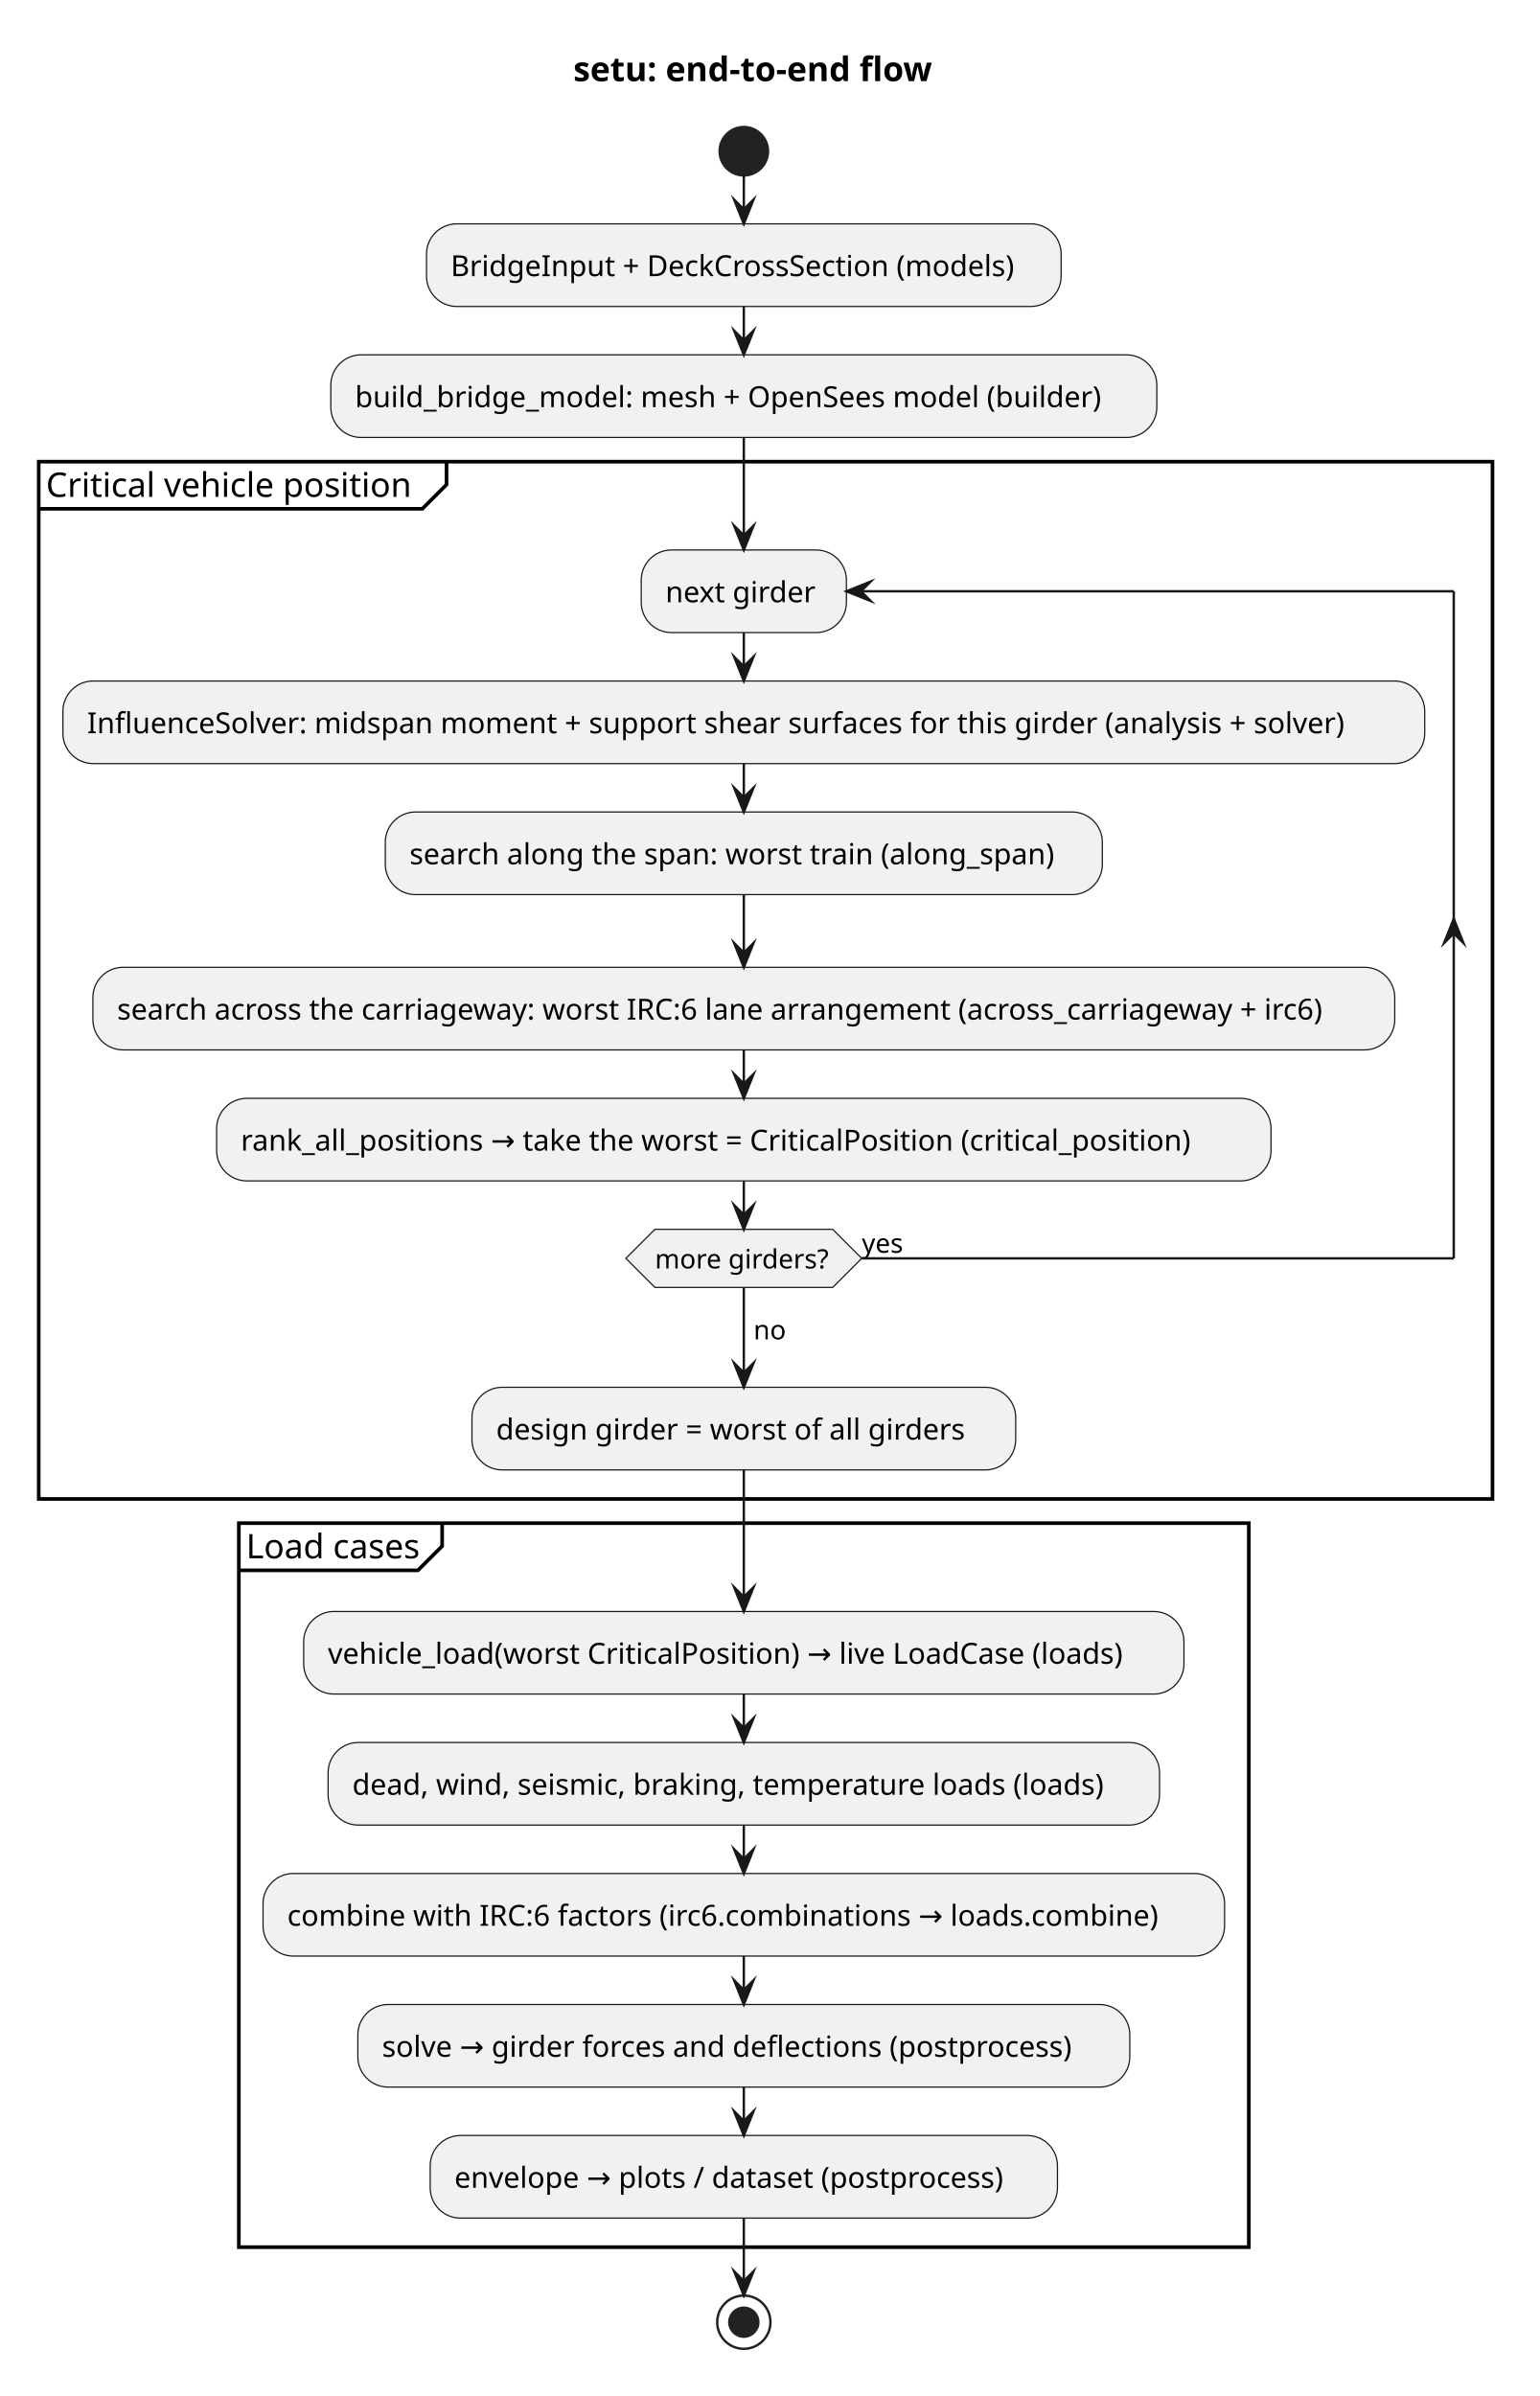
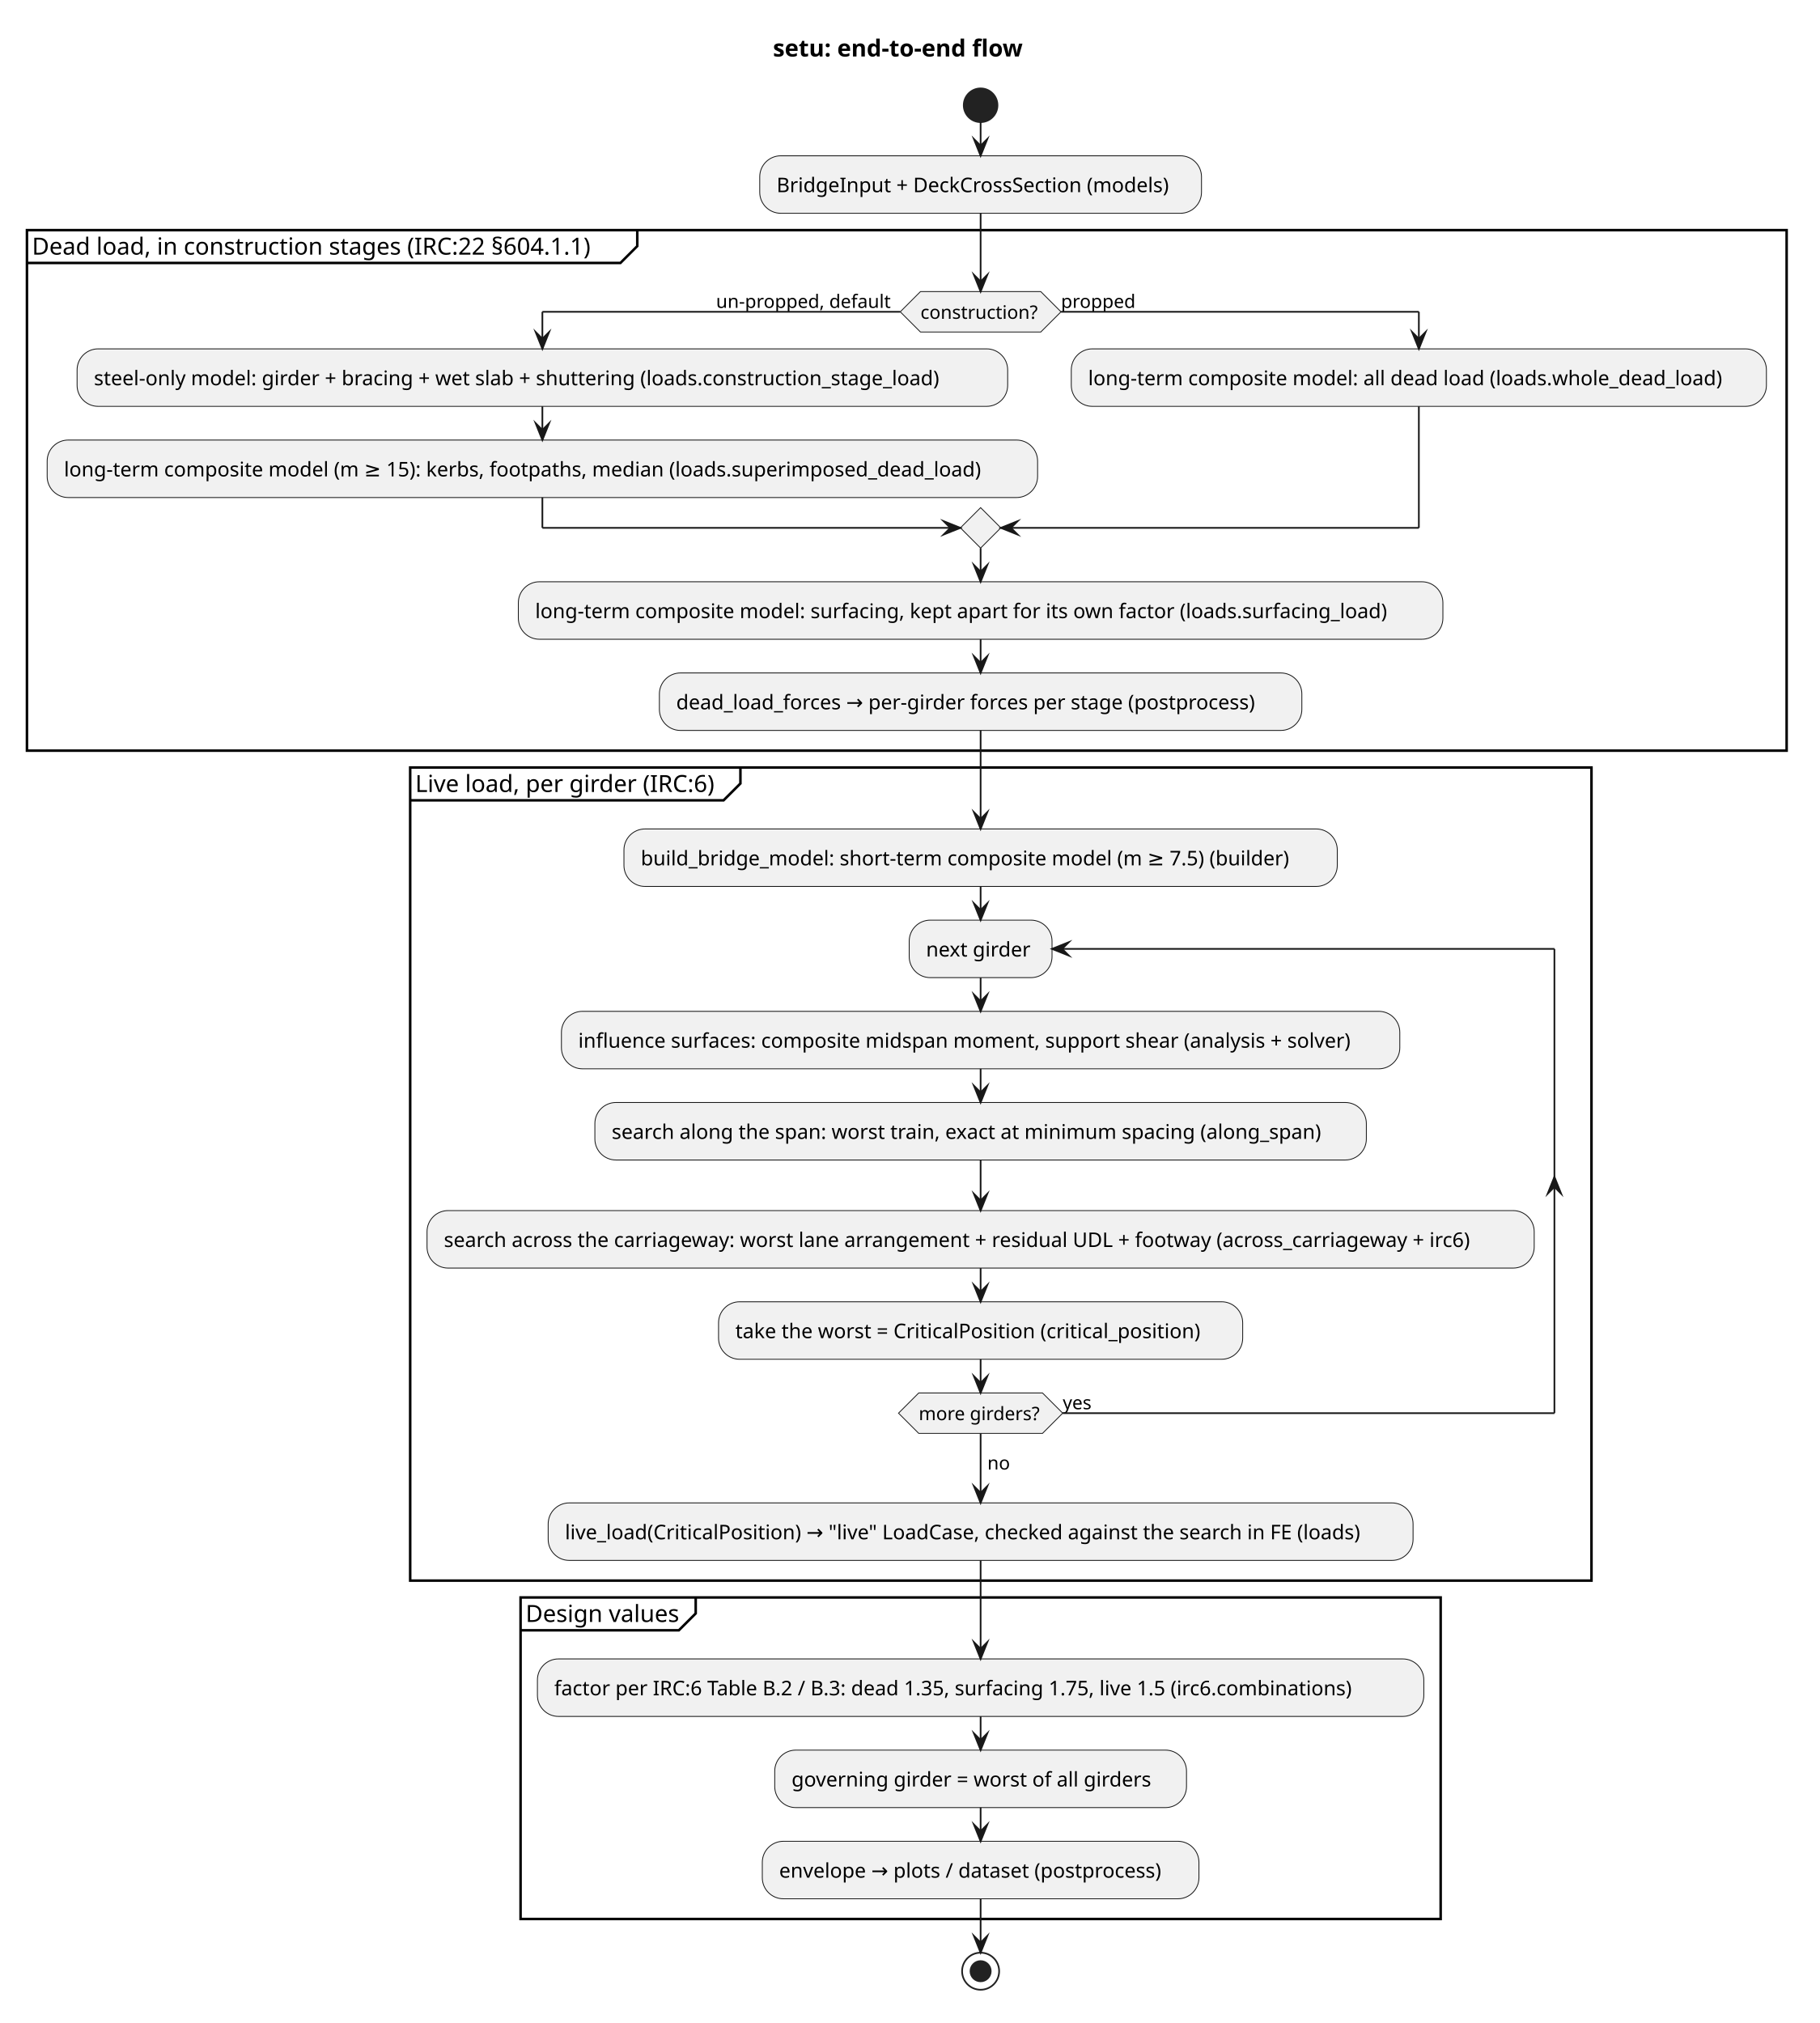
- <svg xmlns="http://www.w3.org/2000/svg" version="1.1" data-diagram-type="ACTIVITY" style="width:636px;height:990px;background:#FFFFFF;" width="636px" height="990px" viewBox="0 0 636 990" zoomAndPan="magnify" preserveAspectRatio="none" contentStyleType="text/css">
+ <svg xmlns="http://www.w3.org/2000/svg" version="1.1" data-diagram-type="ACTIVITY" style="width:1080px;height:1201px;background:#FFFFFF;" width="1080px" height="1201px" viewBox="0 0 1080 1201" zoomAndPan="magnify" preserveAspectRatio="none" contentStyleType="text/css">
  <defs />
  <g font-family="sans-serif" lengthAdjust="spacing">
    <g class="title" data-source-line="1">
-       <text x="236.919" y="33.535" fill="#000" font-size="14" textLength="160.897" font-weight="700">setu: end-to-end flow</text>
+       <text x="458.859" y="33.535" fill="#000" font-size="14" textLength="160.897" font-weight="700">setu: end-to-end flow</text>
    </g>
-     <ellipse cx="307.368" cy="62.488" rx="10" ry="10" fill="#222" style="stroke:#222;stroke-width:1;" />
-     <rect x="176.243" y="92.488" width="262.25" height="34.133" fill="#F1F1F1" style="stroke:#181818;stroke-width:0.5;" rx="12.5" ry="12.5" />
-     <text x="186.243" y="114.09" fill="#000" font-size="12" textLength="242.25">BridgeInput + DeckCrossSection (models)</text>
-     <rect x="136.704" y="146.621" width="341.328" height="34.133" fill="#F1F1F1" style="stroke:#181818;stroke-width:0.5;" rx="12.5" ry="12.5" />
-     <text x="146.704" y="168.223" fill="#000" font-size="12" textLength="321.328">build_bridge_model: mesh + OpenSees model (builder)</text>
-     <rect x="16" y="190.754" width="600.736" height="428.594" fill="none" style="stroke:#000;stroke-width:1.5;" />
-     <path d="M184.519,190.754 L184.519,200.242 L174.519,210.242 L16,210.242" style="stroke:#000;stroke-width:1.5;" fill="none" />
-     <text x="19" y="205.289" fill="#000" font-size="14" textLength="158.519">Critical vehicle position</text>
-     <rect x="26" y="281.375" width="562.736" height="34.133" fill="#F1F1F1" style="stroke:#181818;stroke-width:0.5;" rx="12.5" ry="12.5" />
-     <text x="36" y="302.977" fill="#000" font-size="12" textLength="542.736">InfluenceSolver: midspan moment + support shear surfaces for this girder (analysis + solver)</text>
-     <rect x="159.222" y="335.508" width="296.293" height="34.133" fill="#F1F1F1" style="stroke:#181818;stroke-width:0.5;" rx="12.5" ry="12.5" />
-     <text x="169.222" y="357.109" fill="#000" font-size="12" textLength="276.293">search along the span: worst train (along_span)</text>
-     <rect x="38.387" y="399.674" width="537.963" height="34.133" fill="#F1F1F1" style="stroke:#181818;stroke-width:0.5;" rx="12.5" ry="12.5" />
-     <text x="48.387" y="421.275" fill="#000" font-size="12" textLength="517.963">search across the carriageway: worst IRC:6 lane arrangement (across_carriageway + irc6)</text>
-     <rect x="89.513" y="453.807" width="435.711" height="34.133" fill="#F1F1F1" style="stroke:#181818;stroke-width:0.5;" rx="12.5" ry="12.5" />
-     <text x="99.513" y="475.408" fill="#000" font-size="12" textLength="415.711">rank_all_positions → take the worst = CriticalPosition (critical_position)</text>
-     <rect x="264.975" y="227.242" width="84.787" height="34.133" fill="#F1F1F1" style="stroke:#181818;stroke-width:0.5;" rx="12.5" ry="12.5" />
-     <text x="274.975" y="248.844" fill="#000" font-size="12" textLength="64.787">next girder</text>
-     <polygon points="270.63,507.939,344.106,507.939,356.106,519.939,344.106,531.939,270.63,531.939,258.63,519.939,270.63,507.939" fill="#F1F1F1" style="stroke:#181818;stroke-width:0.5;stroke-linejoin:miter;stroke-miterlimit:10;" />
-     <text x="270.63" y="524.097" fill="#000" font-size="11" textLength="73.477">more girders?</text>
-     <text x="356.106" y="517.619" fill="#000" font-size="11" textLength="17.483">yes</text>
-     <rect x="195.022" y="573.215" width="224.691" height="34.133" fill="#F1F1F1" style="stroke:#181818;stroke-width:0.5;" rx="12.5" ry="12.5" />
-     <text x="205.022" y="594.816" fill="#000" font-size="12" textLength="204.691">design girder = worst of all girders</text>
-     <rect x="98.696" y="629.348" width="417.344" height="299.152" fill="none" style="stroke:#000;stroke-width:1.5;" />
-     <path d="M182.709,629.348 L182.709,638.836 L172.709,648.836 L98.696,648.836" style="stroke:#000;stroke-width:1.5;" fill="none" />
-     <text x="101.696" y="643.883" fill="#000" font-size="14" textLength="74.013">Load cases</text>
-     <rect x="125.489" y="665.836" width="363.758" height="34.133" fill="#F1F1F1" style="stroke:#181818;stroke-width:0.5;" rx="12.5" ry="12.5" />
-     <text x="135.489" y="687.438" fill="#000" font-size="12" textLength="343.758">vehicle_load(worst CriticalPosition) → live LoadCase (loads)</text>
-     <rect x="135.582" y="719.969" width="343.572" height="34.133" fill="#F1F1F1" style="stroke:#181818;stroke-width:0.5;" rx="12.5" ry="12.5" />
-     <text x="145.582" y="741.57" fill="#000" font-size="12" textLength="323.572">dead, wind, seismic, braking, temperature loads (loads)</text>
-     <rect x="108.696" y="774.102" width="397.344" height="34.133" fill="#F1F1F1" style="stroke:#181818;stroke-width:0.5;" rx="12.5" ry="12.5" />
-     <text x="118.696" y="795.703" fill="#000" font-size="12" textLength="377.344">combine with IRC:6 factors (irc6.combinations → loads.combine)</text>
-     <rect x="147.872" y="828.234" width="318.992" height="34.133" fill="#F1F1F1" style="stroke:#181818;stroke-width:0.5;" rx="12.5" ry="12.5" />
-     <text x="157.872" y="849.836" fill="#000" font-size="12" textLength="298.992">solve → girder forces and deflections (postprocess)</text>
-     <rect x="177.767" y="882.367" width="259.203" height="34.133" fill="#F1F1F1" style="stroke:#181818;stroke-width:0.5;" rx="12.5" ry="12.5" />
-     <text x="187.767" y="903.969" fill="#000" font-size="12" textLength="239.203">envelope → plots / dataset (postprocess)</text>
-     <ellipse cx="307.368" cy="959.5" rx="11" ry="11" fill="none" style="stroke:#222;stroke-width:1;" />
-     <ellipse cx="307.368" cy="959.5" rx="6" ry="6" fill="#222" style="stroke:#222;stroke-width:1;" />
-     <line x1="307.368" y1="72.488" x2="307.368" y2="92.488" style="stroke:#181818;stroke-width:1;" />
-     <polygon points="303.368,82.488,307.368,92.488,311.368,82.488,307.368,86.488" fill="#181818" style="stroke:#181818;stroke-width:1;stroke-linejoin:miter;stroke-miterlimit:10;" />
-     <line x1="307.368" y1="126.621" x2="307.368" y2="146.621" style="stroke:#181818;stroke-width:1;" />
-     <polygon points="303.368,136.621,307.368,146.621,311.368,136.621,307.368,140.621" fill="#181818" style="stroke:#181818;stroke-width:1;stroke-linejoin:miter;stroke-miterlimit:10;" />
-     <line x1="307.368" y1="315.508" x2="307.368" y2="335.508" style="stroke:#181818;stroke-width:1;" />
-     <polygon points="303.368,325.508,307.368,335.508,311.368,325.508,307.368,329.508" fill="#181818" style="stroke:#181818;stroke-width:1;stroke-linejoin:miter;stroke-miterlimit:10;" />
-     <line x1="307.368" y1="369.641" x2="307.368" y2="399.674" style="stroke:#181818;stroke-width:1;" />
-     <polygon points="303.368,389.674,307.368,399.674,311.368,389.674,307.368,393.674" fill="#181818" style="stroke:#181818;stroke-width:1;stroke-linejoin:miter;stroke-miterlimit:10;" />
-     <line x1="307.368" y1="433.807" x2="307.368" y2="453.807" style="stroke:#181818;stroke-width:1;" />
-     <polygon points="303.368,443.807,307.368,453.807,311.368,443.807,307.368,447.807" fill="#181818" style="stroke:#181818;stroke-width:1;stroke-linejoin:miter;stroke-miterlimit:10;" />
-     <line x1="307.368" y1="261.375" x2="307.368" y2="281.375" style="stroke:#181818;stroke-width:1;" />
-     <polygon points="303.368,271.375,307.368,281.375,311.368,271.375,307.368,275.375" fill="#181818" style="stroke:#181818;stroke-width:1;stroke-linejoin:miter;stroke-miterlimit:10;" />
-     <line x1="356.106" y1="519.939" x2="600.736" y2="519.939" style="stroke:#181818;stroke-width:1;" />
-     <polygon points="596.736,389.641,600.736,379.641,604.736,389.641,600.736,385.641" fill="#181818" style="stroke:#181818;stroke-width:1;stroke-linejoin:miter;stroke-miterlimit:10;" />
-     <line x1="600.736" y1="244.309" x2="600.736" y2="519.939" style="stroke:#181818;stroke-width:1;" />
-     <line x1="600.736" y1="244.309" x2="349.762" y2="244.309" style="stroke:#181818;stroke-width:1;" />
-     <polygon points="359.762,240.309,349.762,244.309,359.762,248.309,355.762,244.309" fill="#181818" style="stroke:#181818;stroke-width:1;stroke-linejoin:miter;stroke-miterlimit:10;" />
-     <line x1="307.368" y1="487.939" x2="307.368" y2="507.939" style="stroke:#181818;stroke-width:1;" />
-     <polygon points="303.368,497.939,307.368,507.939,311.368,497.939,307.368,501.939" fill="#181818" style="stroke:#181818;stroke-width:1;stroke-linejoin:miter;stroke-miterlimit:10;" />
-     <line x1="307.368" y1="531.939" x2="307.368" y2="573.215" style="stroke:#181818;stroke-width:1;" />
-     <polygon points="303.368,563.215,307.368,573.215,311.368,563.215,307.368,567.215" fill="#181818" style="stroke:#181818;stroke-width:1;stroke-linejoin:miter;stroke-miterlimit:10;" />
-     <text x="311.368" y="553.395" fill="#000" font-size="11" textLength="13.583">no</text>
-     <line x1="307.368" y1="180.754" x2="307.368" y2="227.242" style="stroke:#181818;stroke-width:1;" />
-     <polygon points="303.368,217.242,307.368,227.242,311.368,217.242,307.368,221.242" fill="#181818" style="stroke:#181818;stroke-width:1;stroke-linejoin:miter;stroke-miterlimit:10;" />
-     <line x1="307.368" y1="699.969" x2="307.368" y2="719.969" style="stroke:#181818;stroke-width:1;" />
-     <polygon points="303.368,709.969,307.368,719.969,311.368,709.969,307.368,713.969" fill="#181818" style="stroke:#181818;stroke-width:1;stroke-linejoin:miter;stroke-miterlimit:10;" />
-     <line x1="307.368" y1="754.102" x2="307.368" y2="774.102" style="stroke:#181818;stroke-width:1;" />
-     <polygon points="303.368,764.102,307.368,774.102,311.368,764.102,307.368,768.102" fill="#181818" style="stroke:#181818;stroke-width:1;stroke-linejoin:miter;stroke-miterlimit:10;" />
-     <line x1="307.368" y1="808.234" x2="307.368" y2="828.234" style="stroke:#181818;stroke-width:1;" />
-     <polygon points="303.368,818.234,307.368,828.234,311.368,818.234,307.368,822.234" fill="#181818" style="stroke:#181818;stroke-width:1;stroke-linejoin:miter;stroke-miterlimit:10;" />
-     <line x1="307.368" y1="862.367" x2="307.368" y2="882.367" style="stroke:#181818;stroke-width:1;" />
-     <polygon points="303.368,872.367,307.368,882.367,311.368,872.367,307.368,876.367" fill="#181818" style="stroke:#181818;stroke-width:1;stroke-linejoin:miter;stroke-miterlimit:10;" />
-     <line x1="307.368" y1="607.348" x2="307.368" y2="665.836" style="stroke:#181818;stroke-width:1;" />
-     <polygon points="303.368,655.836,307.368,665.836,311.368,655.836,307.368,659.836" fill="#181818" style="stroke:#181818;stroke-width:1;stroke-linejoin:miter;stroke-miterlimit:10;" />
-     <line x1="307.368" y1="916.5" x2="307.368" y2="948.5" style="stroke:#181818;stroke-width:1;" />
-     <polygon points="303.368,938.5,307.368,948.5,311.368,938.5,307.368,942.5" fill="#181818" style="stroke:#181818;stroke-width:1;stroke-linejoin:miter;stroke-miterlimit:10;" />
+     <ellipse cx="582.131" cy="62.488" rx="10" ry="10" fill="#222" style="stroke:#222;stroke-width:1;" />
+     <rect x="451.006" y="92.488" width="262.25" height="34.133" fill="#F1F1F1" style="stroke:#181818;stroke-width:0.5;" rx="12.5" ry="12.5" />
+     <text x="461.006" y="114.09" fill="#000" font-size="12" textLength="242.25">BridgeInput + DeckCrossSection (models)</text>
+     <rect x="16" y="136.621" width="1044.615" height="309.02" fill="none" style="stroke:#000;stroke-width:1.5;" />
+     <path d="M378.311,136.621 L378.311,146.109 L368.311,156.109 L16,156.109" style="stroke:#000;stroke-width:1.5;" fill="none" />
+     <text x="19" y="151.156" fill="#000" font-size="14" textLength="352.311">Dead load, in construction stages (IRC:22 §604.1.1)</text>
+     <polygon points="546.422,173.109,617.841,173.109,629.841,185.109,617.841,197.109,546.422,197.109,534.422,185.109,546.422,173.109" fill="#F1F1F1" style="stroke:#181818;stroke-width:0.5;stroke-linejoin:miter;stroke-miterlimit:10;" />
+     <text x="546.422" y="189.267" fill="#000" font-size="11" textLength="71.419">construction?</text>
+     <text x="425.072" y="182.789" fill="#000" font-size="11" textLength="109.35">un-propped, default</text>
+     <text x="629.841" y="182.789" fill="#000" font-size="11" textLength="45.08">propped</text>
+     <rect x="45.763" y="207.109" width="552.43" height="34.133" fill="#F1F1F1" style="stroke:#181818;stroke-width:0.5;" rx="12.5" ry="12.5" />
+     <text x="55.763" y="228.711" fill="#000" font-size="12" textLength="532.43">steel-only model: girder + bracing + wet slab + shuttering (loads.construction_stage_load)</text>
+     <rect x="28" y="261.242" width="587.955" height="34.133" fill="#F1F1F1" style="stroke:#181818;stroke-width:0.5;" rx="12.5" ry="12.5" />
+     <text x="38" y="282.844" fill="#000" font-size="12" textLength="567.955">long-term composite model (m ≥ 15): kerbs, footpaths, median (loads.superimposed_dead_load)</text>
+     <rect x="635.955" y="207.109" width="412.66" height="34.133" fill="#F1F1F1" style="stroke:#181818;stroke-width:0.5;" rx="12.5" ry="12.5" />
+     <text x="645.955" y="228.711" fill="#000" font-size="12" textLength="392.66">long-term composite model: all dead load (loads.whole_dead_load)</text>
+     <polygon points="582.131,301.375,594.131,313.375,582.131,325.375,570.131,313.375,582.131,301.375" fill="#F1F1F1" style="stroke:#181818;stroke-width:0.5;stroke-linejoin:miter;stroke-miterlimit:10;" />
+     <rect x="307.704" y="345.375" width="548.855" height="34.133" fill="#F1F1F1" style="stroke:#181818;stroke-width:0.5;" rx="12.5" ry="12.5" />
+     <text x="317.704" y="366.977" fill="#000" font-size="12" textLength="528.855">long-term composite model: surfacing, kept apart for its own factor (loads.surfacing_load)</text>
+     <rect x="391.437" y="399.508" width="381.389" height="34.133" fill="#F1F1F1" style="stroke:#181818;stroke-width:0.5;" rx="12.5" ry="12.5" />
+     <text x="401.437" y="421.109" fill="#000" font-size="12" textLength="361.389">dead_load_forces → per-girder forces per stage (postprocess)</text>
+     <rect x="243.501" y="455.641" width="701.26" height="482.727" fill="none" style="stroke:#000;stroke-width:1.5;" />
+     <path d="M439.542,455.641 L439.542,465.129 L429.542,475.129 L243.501,475.129" style="stroke:#000;stroke-width:1.5;" fill="none" />
+     <text x="246.501" y="470.176" fill="#000" font-size="14" textLength="186.04">Live load, per girder (IRC:6)</text>
+     <rect x="370.399" y="492.129" width="423.465" height="34.133" fill="#F1F1F1" style="stroke:#181818;stroke-width:0.5;" rx="12.5" ry="12.5" />
+     <text x="380.399" y="513.73" fill="#000" font-size="12" textLength="403.465">build_bridge_model: short-term composite model (m ≥ 7.5) (builder)</text>
+     <rect x="333.289" y="600.395" width="497.686" height="34.133" fill="#F1F1F1" style="stroke:#181818;stroke-width:0.5;" rx="12.5" ry="12.5" />
+     <text x="343.289" y="621.996" fill="#000" font-size="12" textLength="477.686">influence surfaces: composite midspan moment, support shear (analysis + solver)</text>
+     <rect x="353.14" y="654.527" width="457.982" height="34.133" fill="#F1F1F1" style="stroke:#181818;stroke-width:0.5;" rx="12.5" ry="12.5" />
+     <text x="363.14" y="676.129" fill="#000" font-size="12" textLength="437.982">search along the span: worst train, exact at minimum spacing (along_span)</text>
+     <rect x="253.501" y="718.693" width="657.26" height="34.133" fill="#F1F1F1" style="stroke:#181818;stroke-width:0.5;" rx="12.5" ry="12.5" />
+     <text x="263.501" y="740.295" fill="#000" font-size="12" textLength="637.26">search across the carriageway: worst lane arrangement + residual UDL + footway (across_carriageway + irc6)</text>
+     <rect x="426.555" y="772.826" width="311.152" height="34.133" fill="#F1F1F1" style="stroke:#181818;stroke-width:0.5;" rx="12.5" ry="12.5" />
+     <text x="436.555" y="794.428" fill="#000" font-size="12" textLength="291.152">take the worst = CriticalPosition (critical_position)</text>
+     <rect x="539.738" y="546.262" width="84.787" height="34.133" fill="#F1F1F1" style="stroke:#181818;stroke-width:0.5;" rx="12.5" ry="12.5" />
+     <text x="549.738" y="567.863" fill="#000" font-size="12" textLength="64.787">next girder</text>
+     <polygon points="545.393,826.959,618.87,826.959,630.87,838.959,618.87,850.959,545.393,850.959,533.393,838.959,545.393,826.959" fill="#F1F1F1" style="stroke:#181818;stroke-width:0.5;stroke-linejoin:miter;stroke-miterlimit:10;" />
+     <text x="545.393" y="843.116" fill="#000" font-size="11" textLength="73.477">more girders?</text>
+     <text x="630.87" y="836.639" fill="#000" font-size="11" textLength="17.483">yes</text>
+     <rect x="325.414" y="892.234" width="513.436" height="34.133" fill="#F1F1F1" style="stroke:#181818;stroke-width:0.5;" rx="12.5" ry="12.5" />
+     <text x="335.414" y="913.836" fill="#000" font-size="12" textLength="493.436">live_load(CriticalPosition) → "live" LoadCase, checked against the search in FE (loads)</text>
+     <rect x="309.03" y="948.367" width="546.203" height="190.887" fill="none" style="stroke:#000;stroke-width:1.5;" />
+     <path d="M412.997,948.367 L412.997,957.855 L402.997,967.855 L309.03,967.855" style="stroke:#000;stroke-width:1.5;" fill="none" />
+     <text x="312.03" y="962.902" fill="#000" font-size="14" textLength="93.967">Design values</text>
+     <rect x="319.03" y="984.855" width="526.203" height="34.133" fill="#F1F1F1" style="stroke:#181818;stroke-width:0.5;" rx="12.5" ry="12.5" />
+     <text x="329.03" y="1006.457" fill="#000" font-size="12" textLength="506.203">factor per IRC:6 Table B.2 / B.3: dead 1.35, surfacing 1.75, live 1.5 (irc6.combinations)</text>
+     <rect x="459.91" y="1038.988" width="244.443" height="34.133" fill="#F1F1F1" style="stroke:#181818;stroke-width:0.5;" rx="12.5" ry="12.5" />
+     <text x="469.91" y="1060.59" fill="#000" font-size="12" textLength="224.443">governing girder = worst of all girders</text>
+     <rect x="452.53" y="1093.121" width="259.203" height="34.133" fill="#F1F1F1" style="stroke:#181818;stroke-width:0.5;" rx="12.5" ry="12.5" />
+     <text x="462.53" y="1114.723" fill="#000" font-size="12" textLength="239.203">envelope → plots / dataset (postprocess)</text>
+     <ellipse cx="582.131" cy="1170.254" rx="11" ry="11" fill="none" style="stroke:#222;stroke-width:1;" />
+     <ellipse cx="582.131" cy="1170.254" rx="6" ry="6" fill="#222" style="stroke:#222;stroke-width:1;" />
+     <line x1="582.131" y1="72.488" x2="582.131" y2="92.488" style="stroke:#181818;stroke-width:1;" />
+     <polygon points="578.131,82.488,582.131,92.488,586.131,82.488,582.131,86.488" fill="#181818" style="stroke:#181818;stroke-width:1;stroke-linejoin:miter;stroke-miterlimit:10;" />
+     <line x1="321.978" y1="241.242" x2="321.978" y2="261.242" style="stroke:#181818;stroke-width:1;" />
+     <polygon points="317.978,251.242,321.978,261.242,325.978,251.242,321.978,255.242" fill="#181818" style="stroke:#181818;stroke-width:1;stroke-linejoin:miter;stroke-miterlimit:10;" />
+     <line x1="534.422" y1="185.109" x2="321.978" y2="185.109" style="stroke:#181818;stroke-width:1;" />
+     <line x1="321.978" y1="185.109" x2="321.978" y2="207.109" style="stroke:#181818;stroke-width:1;" />
+     <polygon points="317.978,197.109,321.978,207.109,325.978,197.109,321.978,201.109" fill="#181818" style="stroke:#181818;stroke-width:1;stroke-linejoin:miter;stroke-miterlimit:10;" />
+     <line x1="629.841" y1="185.109" x2="842.285" y2="185.109" style="stroke:#181818;stroke-width:1;" />
+     <line x1="842.285" y1="185.109" x2="842.285" y2="207.109" style="stroke:#181818;stroke-width:1;" />
+     <polygon points="838.285,197.109,842.285,207.109,846.285,197.109,842.285,201.109" fill="#181818" style="stroke:#181818;stroke-width:1;stroke-linejoin:miter;stroke-miterlimit:10;" />
+     <line x1="321.978" y1="295.375" x2="321.978" y2="313.375" style="stroke:#181818;stroke-width:1;" />
+     <line x1="321.978" y1="313.375" x2="570.131" y2="313.375" style="stroke:#181818;stroke-width:1;" />
+     <polygon points="560.131,309.375,570.131,313.375,560.131,317.375,564.131,313.375" fill="#181818" style="stroke:#181818;stroke-width:1;stroke-linejoin:miter;stroke-miterlimit:10;" />
+     <line x1="842.285" y1="241.242" x2="842.285" y2="313.375" style="stroke:#181818;stroke-width:1;" />
+     <line x1="842.285" y1="313.375" x2="594.131" y2="313.375" style="stroke:#181818;stroke-width:1;" />
+     <polygon points="604.131,309.375,594.131,313.375,604.131,317.375,600.131,313.375" fill="#181818" style="stroke:#181818;stroke-width:1;stroke-linejoin:miter;stroke-miterlimit:10;" />
+     <line x1="582.131" y1="325.375" x2="582.131" y2="345.375" style="stroke:#181818;stroke-width:1;" />
+     <polygon points="578.131,335.375,582.131,345.375,586.131,335.375,582.131,339.375" fill="#181818" style="stroke:#181818;stroke-width:1;stroke-linejoin:miter;stroke-miterlimit:10;" />
+     <line x1="582.131" y1="379.508" x2="582.131" y2="399.508" style="stroke:#181818;stroke-width:1;" />
+     <polygon points="578.131,389.508,582.131,399.508,586.131,389.508,582.131,393.508" fill="#181818" style="stroke:#181818;stroke-width:1;stroke-linejoin:miter;stroke-miterlimit:10;" />
+     <line x1="582.131" y1="126.621" x2="582.131" y2="173.109" style="stroke:#181818;stroke-width:1;" />
+     <polygon points="578.131,163.109,582.131,173.109,586.131,163.109,582.131,167.109" fill="#181818" style="stroke:#181818;stroke-width:1;stroke-linejoin:miter;stroke-miterlimit:10;" />
+     <line x1="582.131" y1="634.527" x2="582.131" y2="654.527" style="stroke:#181818;stroke-width:1;" />
+     <polygon points="578.131,644.527,582.131,654.527,586.131,644.527,582.131,648.527" fill="#181818" style="stroke:#181818;stroke-width:1;stroke-linejoin:miter;stroke-miterlimit:10;" />
+     <line x1="582.131" y1="688.66" x2="582.131" y2="718.693" style="stroke:#181818;stroke-width:1;" />
+     <polygon points="578.131,708.693,582.131,718.693,586.131,708.693,582.131,712.693" fill="#181818" style="stroke:#181818;stroke-width:1;stroke-linejoin:miter;stroke-miterlimit:10;" />
+     <line x1="582.131" y1="752.826" x2="582.131" y2="772.826" style="stroke:#181818;stroke-width:1;" />
+     <polygon points="578.131,762.826,582.131,772.826,586.131,762.826,582.131,766.826" fill="#181818" style="stroke:#181818;stroke-width:1;stroke-linejoin:miter;stroke-miterlimit:10;" />
+     <line x1="582.131" y1="580.395" x2="582.131" y2="600.395" style="stroke:#181818;stroke-width:1;" />
+     <polygon points="578.131,590.395,582.131,600.395,586.131,590.395,582.131,594.395" fill="#181818" style="stroke:#181818;stroke-width:1;stroke-linejoin:miter;stroke-miterlimit:10;" />
+     <line x1="630.87" y1="838.959" x2="922.761" y2="838.959" style="stroke:#181818;stroke-width:1;" />
+     <polygon points="918.761,708.66,922.761,698.66,926.761,708.66,922.761,704.66" fill="#181818" style="stroke:#181818;stroke-width:1;stroke-linejoin:miter;stroke-miterlimit:10;" />
+     <line x1="922.761" y1="563.328" x2="922.761" y2="838.959" style="stroke:#181818;stroke-width:1;" />
+     <line x1="922.761" y1="563.328" x2="624.525" y2="563.328" style="stroke:#181818;stroke-width:1;" />
+     <polygon points="634.525,559.328,624.525,563.328,634.525,567.328,630.525,563.328" fill="#181818" style="stroke:#181818;stroke-width:1;stroke-linejoin:miter;stroke-miterlimit:10;" />
+     <line x1="582.131" y1="806.959" x2="582.131" y2="826.959" style="stroke:#181818;stroke-width:1;" />
+     <polygon points="578.131,816.959,582.131,826.959,586.131,816.959,582.131,820.959" fill="#181818" style="stroke:#181818;stroke-width:1;stroke-linejoin:miter;stroke-miterlimit:10;" />
+     <line x1="582.131" y1="526.262" x2="582.131" y2="546.262" style="stroke:#181818;stroke-width:1;" />
+     <polygon points="578.131,536.262,582.131,546.262,586.131,536.262,582.131,540.262" fill="#181818" style="stroke:#181818;stroke-width:1;stroke-linejoin:miter;stroke-miterlimit:10;" />
+     <line x1="582.131" y1="850.959" x2="582.131" y2="892.234" style="stroke:#181818;stroke-width:1;" />
+     <polygon points="578.131,882.234,582.131,892.234,586.131,882.234,582.131,886.234" fill="#181818" style="stroke:#181818;stroke-width:1;stroke-linejoin:miter;stroke-miterlimit:10;" />
+     <text x="586.131" y="872.414" fill="#000" font-size="11" textLength="13.583">no</text>
+     <line x1="582.131" y1="433.641" x2="582.131" y2="492.129" style="stroke:#181818;stroke-width:1;" />
+     <polygon points="578.131,482.129,582.131,492.129,586.131,482.129,582.131,486.129" fill="#181818" style="stroke:#181818;stroke-width:1;stroke-linejoin:miter;stroke-miterlimit:10;" />
+     <line x1="582.131" y1="1018.988" x2="582.131" y2="1038.988" style="stroke:#181818;stroke-width:1;" />
+     <polygon points="578.131,1028.988,582.131,1038.988,586.131,1028.988,582.131,1032.988" fill="#181818" style="stroke:#181818;stroke-width:1;stroke-linejoin:miter;stroke-miterlimit:10;" />
+     <line x1="582.131" y1="1073.121" x2="582.131" y2="1093.121" style="stroke:#181818;stroke-width:1;" />
+     <polygon points="578.131,1083.121,582.131,1093.121,586.131,1083.121,582.131,1087.121" fill="#181818" style="stroke:#181818;stroke-width:1;stroke-linejoin:miter;stroke-miterlimit:10;" />
+     <line x1="582.131" y1="926.367" x2="582.131" y2="984.855" style="stroke:#181818;stroke-width:1;" />
+     <polygon points="578.131,974.855,582.131,984.855,586.131,974.855,582.131,978.855" fill="#181818" style="stroke:#181818;stroke-width:1;stroke-linejoin:miter;stroke-miterlimit:10;" />
+     <line x1="582.131" y1="1127.254" x2="582.131" y2="1159.254" style="stroke:#181818;stroke-width:1;" />
+     <polygon points="578.131,1149.254,582.131,1159.254,586.131,1149.254,582.131,1153.254" fill="#181818" style="stroke:#181818;stroke-width:1;stroke-linejoin:miter;stroke-miterlimit:10;" />
  </g>
</svg>
